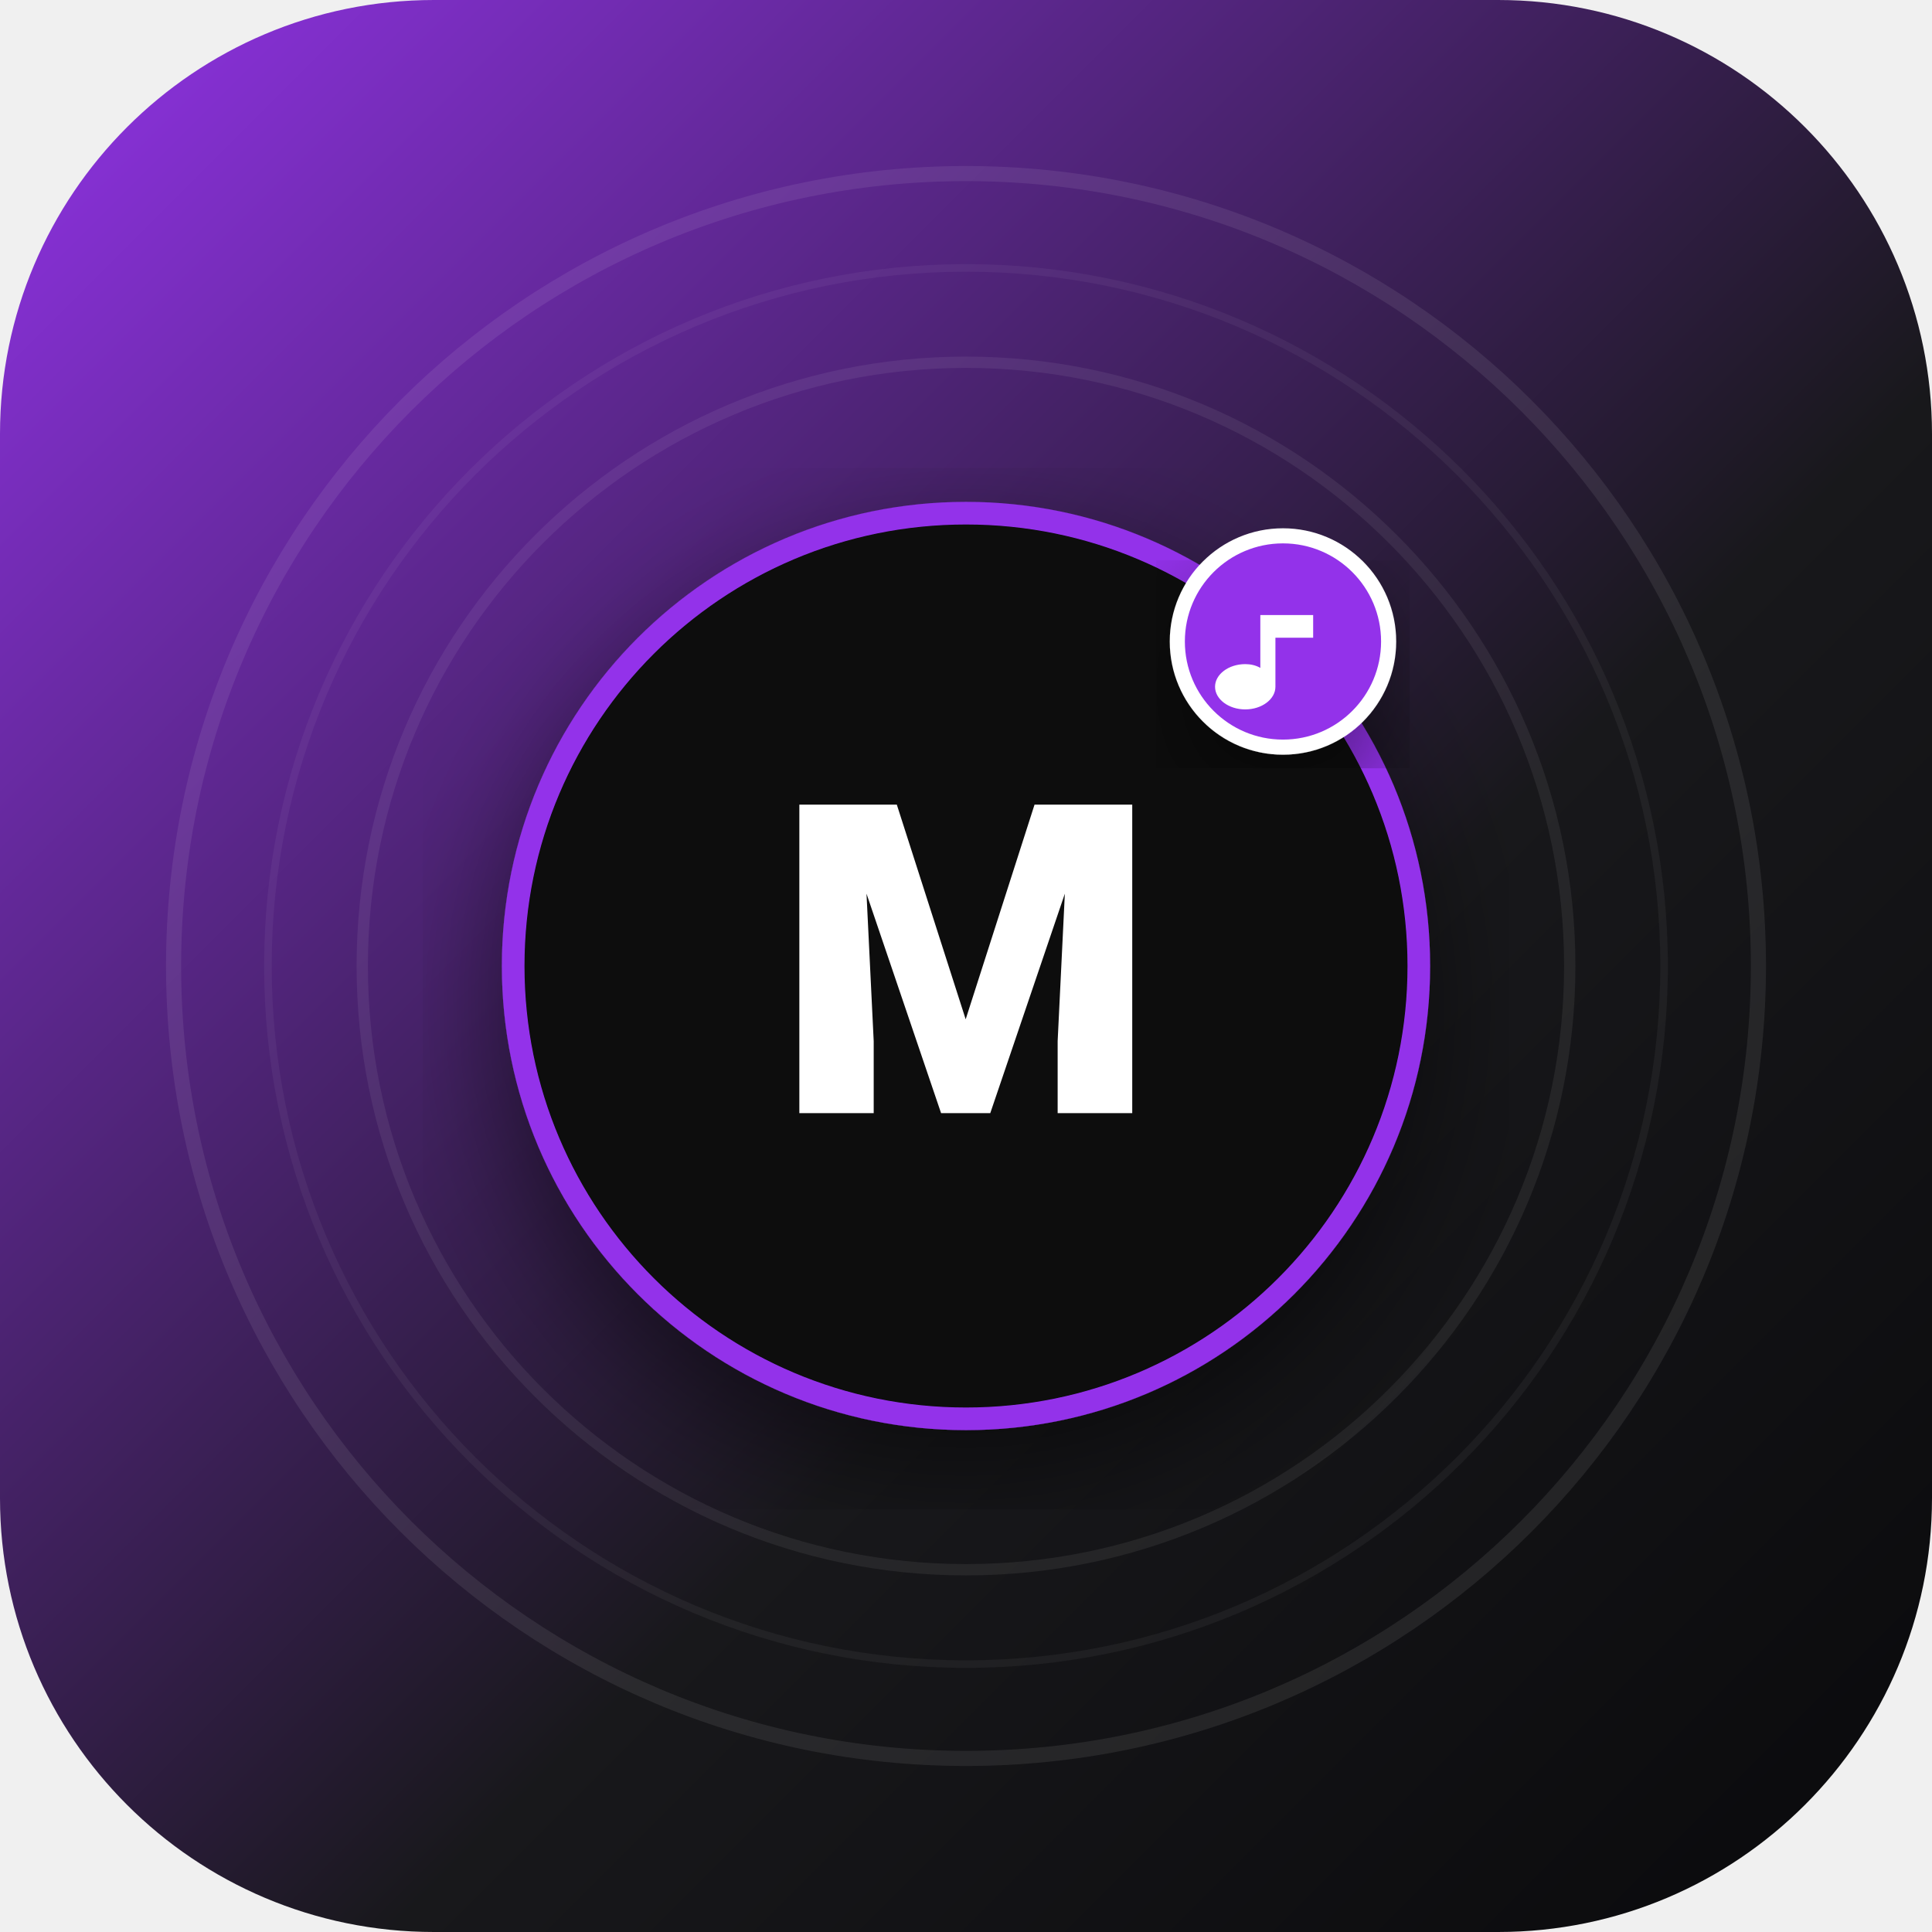
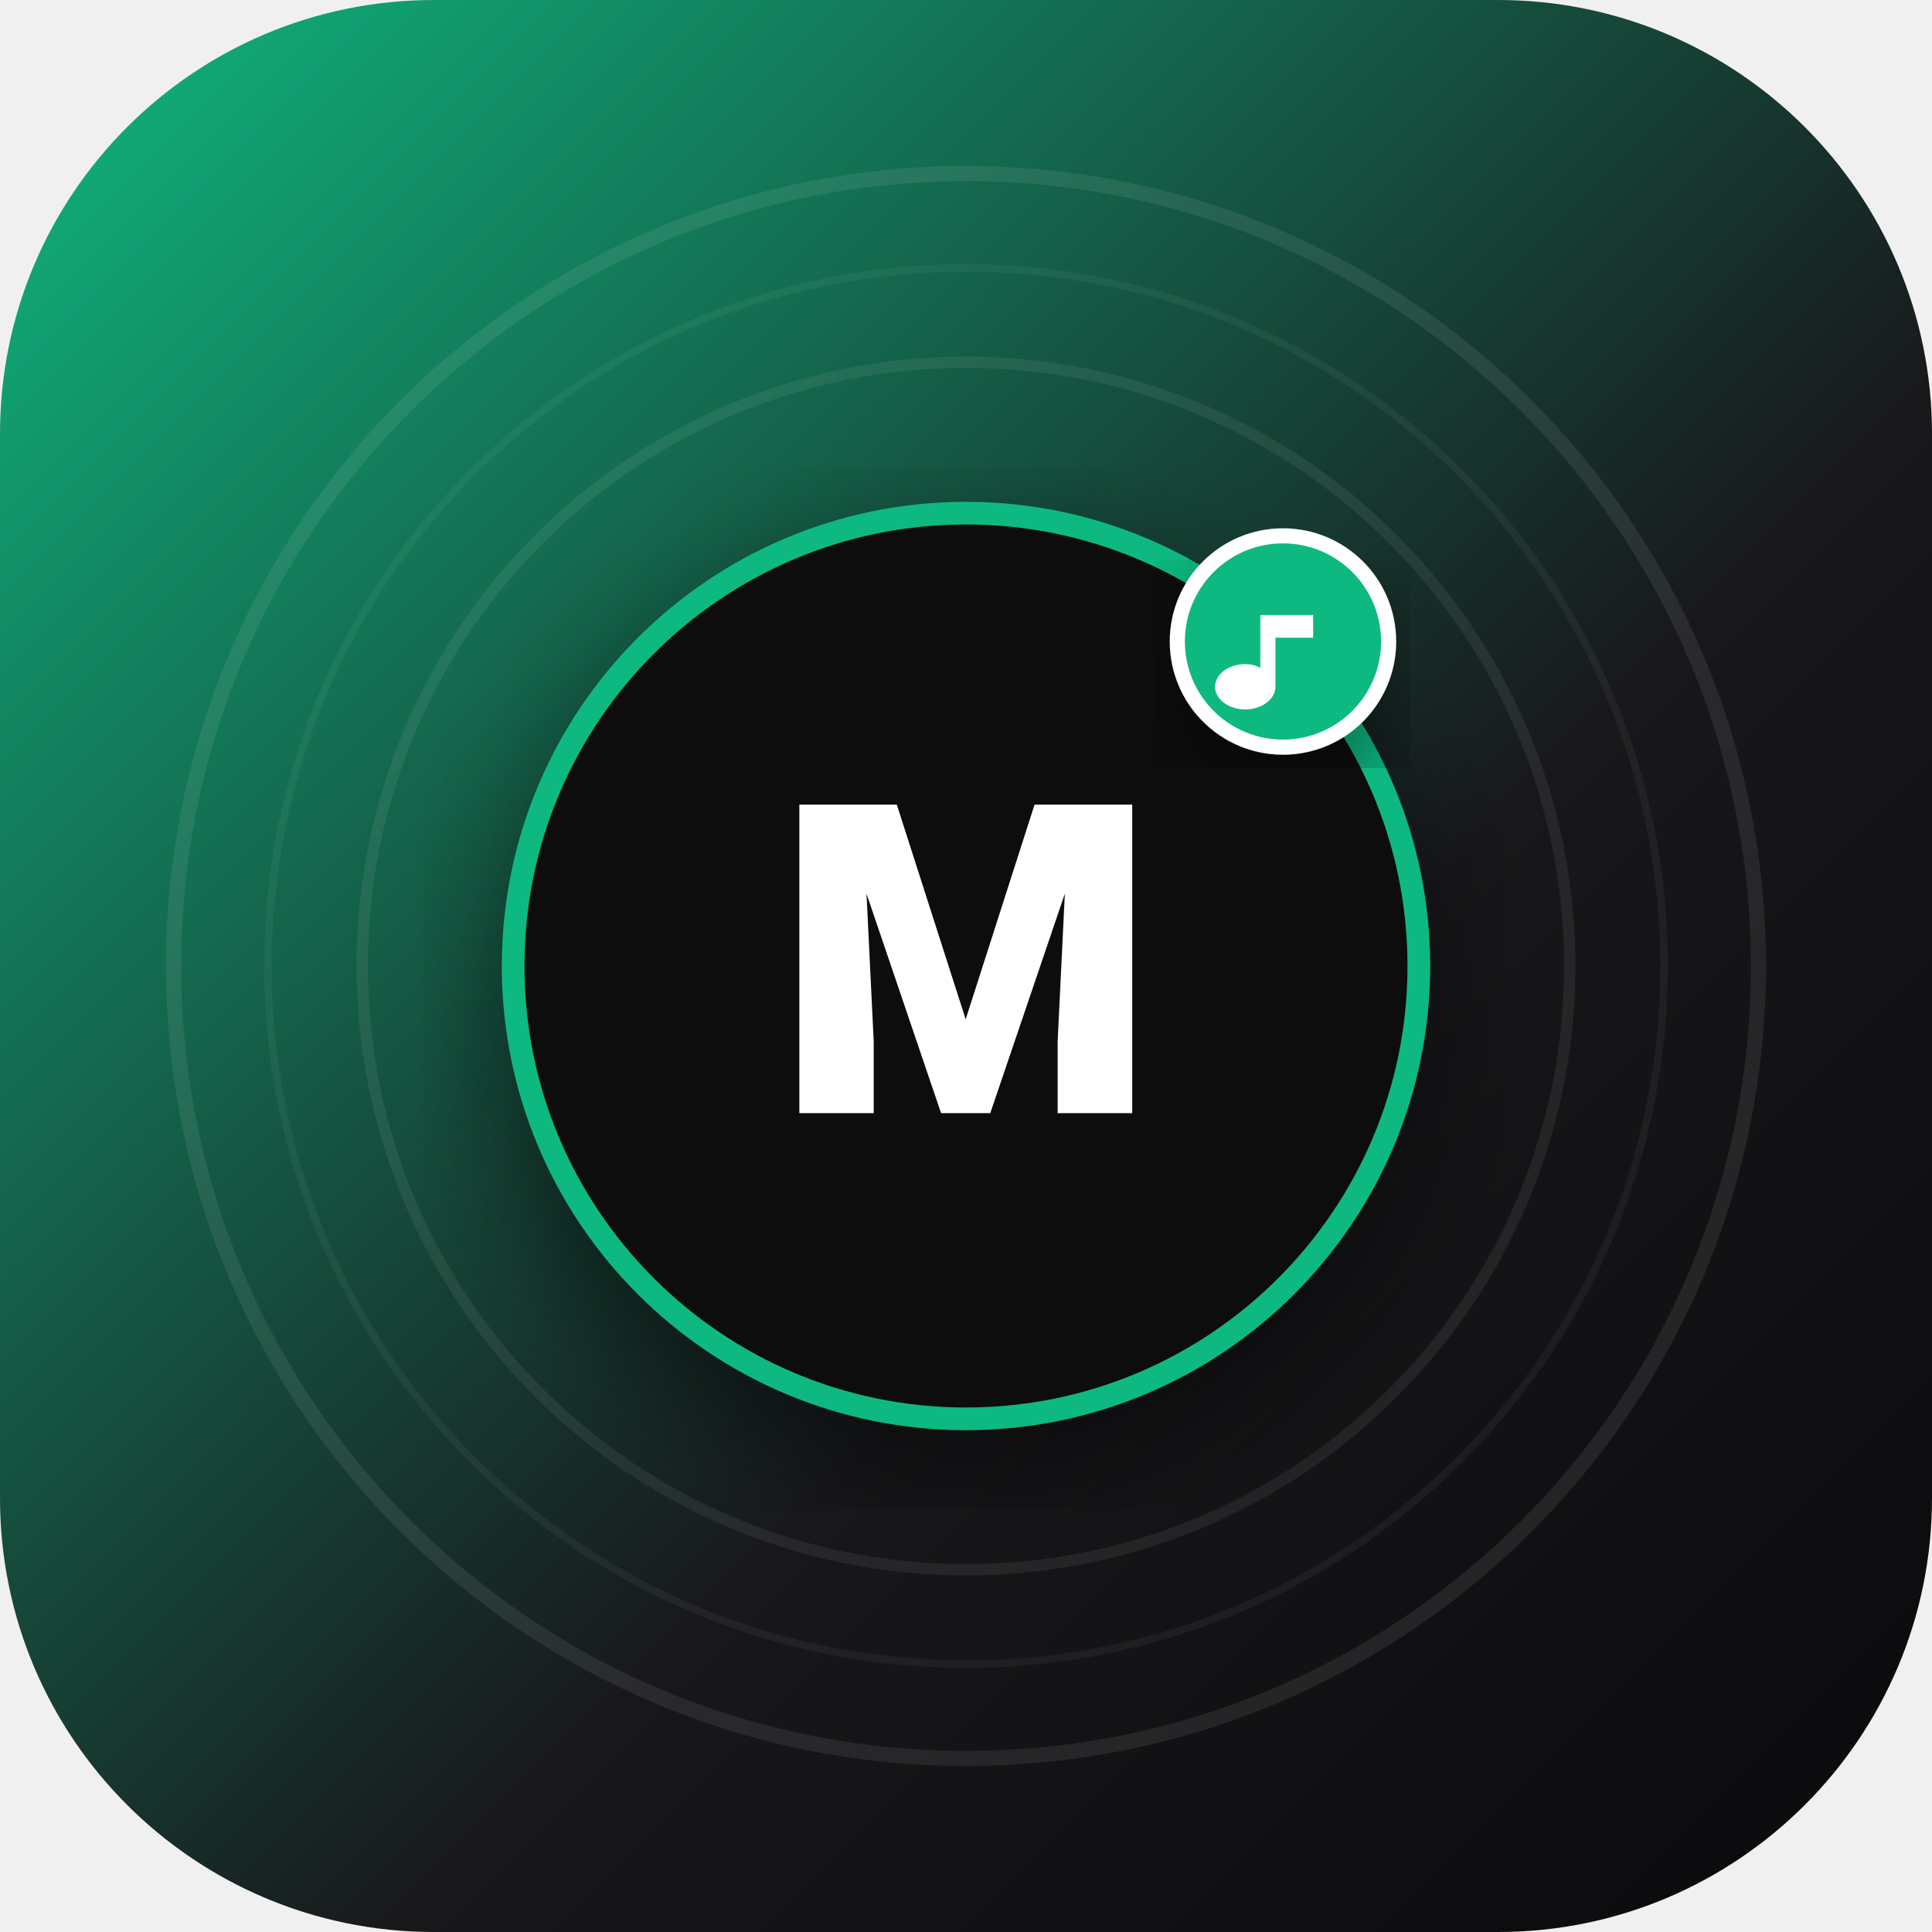
<svg xmlns="http://www.w3.org/2000/svg" viewBox="0 0 512 512" width="512" height="512">
  <defs>
    <linearGradient id="mpGrad" x1="0%" y1="0%" x2="100%" y2="100%">
-       <stop offset="0%" stop-color="#9333ea" />
+       <stop offset="0%" stop-color="#10b981" />
      <stop offset="60%" stop-color="#18181b" />
      <stop offset="100%" stop-color="#09090b" />
    </linearGradient>
    <filter id="mpShadow" x="-10%" y="-10%" width="120%" height="120%">
      <feDropShadow dx="0" dy="12" stdDeviation="16" flood-color="#000" flood-opacity="0.5" />
    </filter>
  </defs>
  <rect width="512" height="512" rx="115" fill="url(#mpGrad)" />
  <circle cx="256" cy="256" r="210" fill="none" stroke="rgba(255,255,255,0.08)" stroke-width="4" />
  <circle cx="256" cy="256" r="185" fill="none" stroke="rgba(255,255,255,0.05)" stroke-width="2" />
  <circle cx="256" cy="256" r="160" fill="none" stroke="rgba(255,255,255,0.07)" stroke-width="3" />
-   <circle cx="256" cy="256" r="120" fill="#09090b" filter="url(#mpShadow)" stroke="#9333ea" stroke-width="6" />
+   <circle cx="256" cy="256" r="120" fill="#09090b" filter="url(#mpShadow)" stroke="#10b981" stroke-width="6" />
  <text x="256" y="295" font-family="-apple-system, BlinkMacSystemFont, 'Segoe UI', Roboto, Helvetica, Arial, sans-serif" font-size="115" font-weight="900" fill="#ffffff" text-anchor="middle" letter-spacing="-2">
    M
  </text>
-   <circle cx="340" cy="170" r="28" fill="#9333ea" stroke="#ffffff" stroke-width="4" filter="url(#mpShadow)" />
+   <circle cx="340" cy="170" r="28" fill="#10b981" stroke="#ffffff" stroke-width="4" filter="url(#mpShadow)" />
  <path d="M334 163v14c-1.2-.7-2.6-1-4-1-4.4 0-8 2.7-8 6s3.6 6 8 6 8-2.7 8-6v-13h10v-6h-14z" fill="#ffffff" />
</svg>
